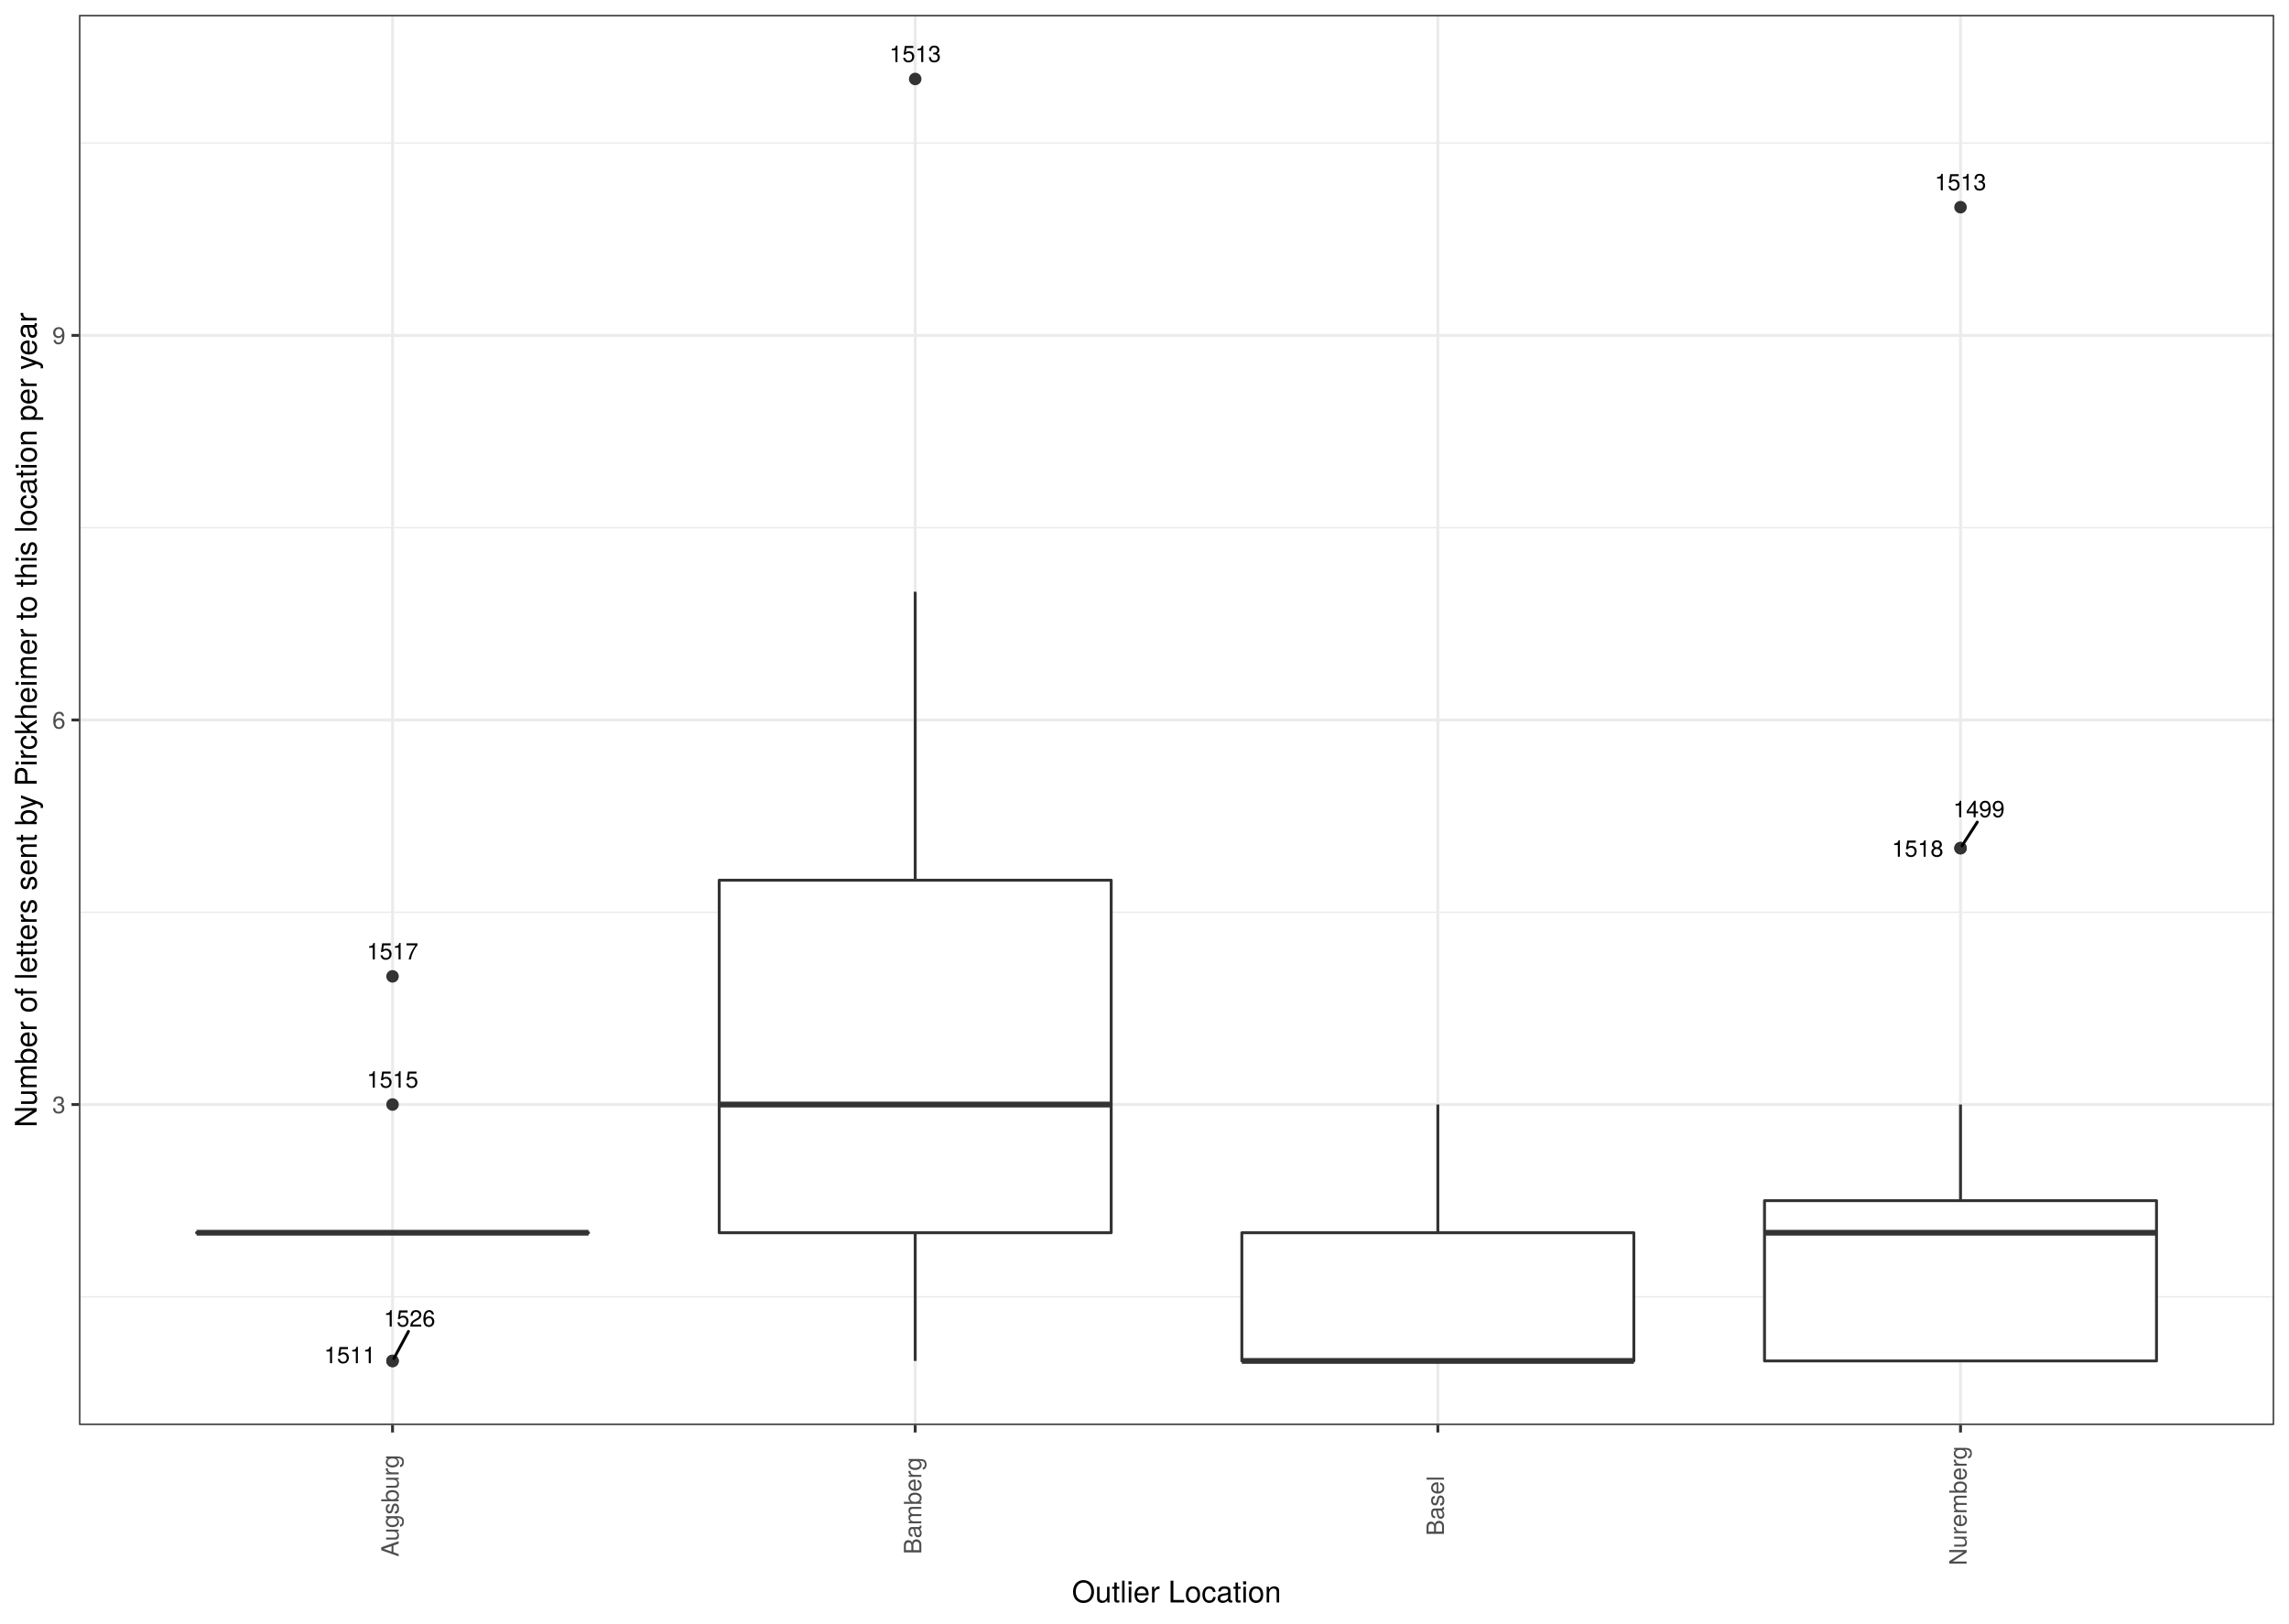
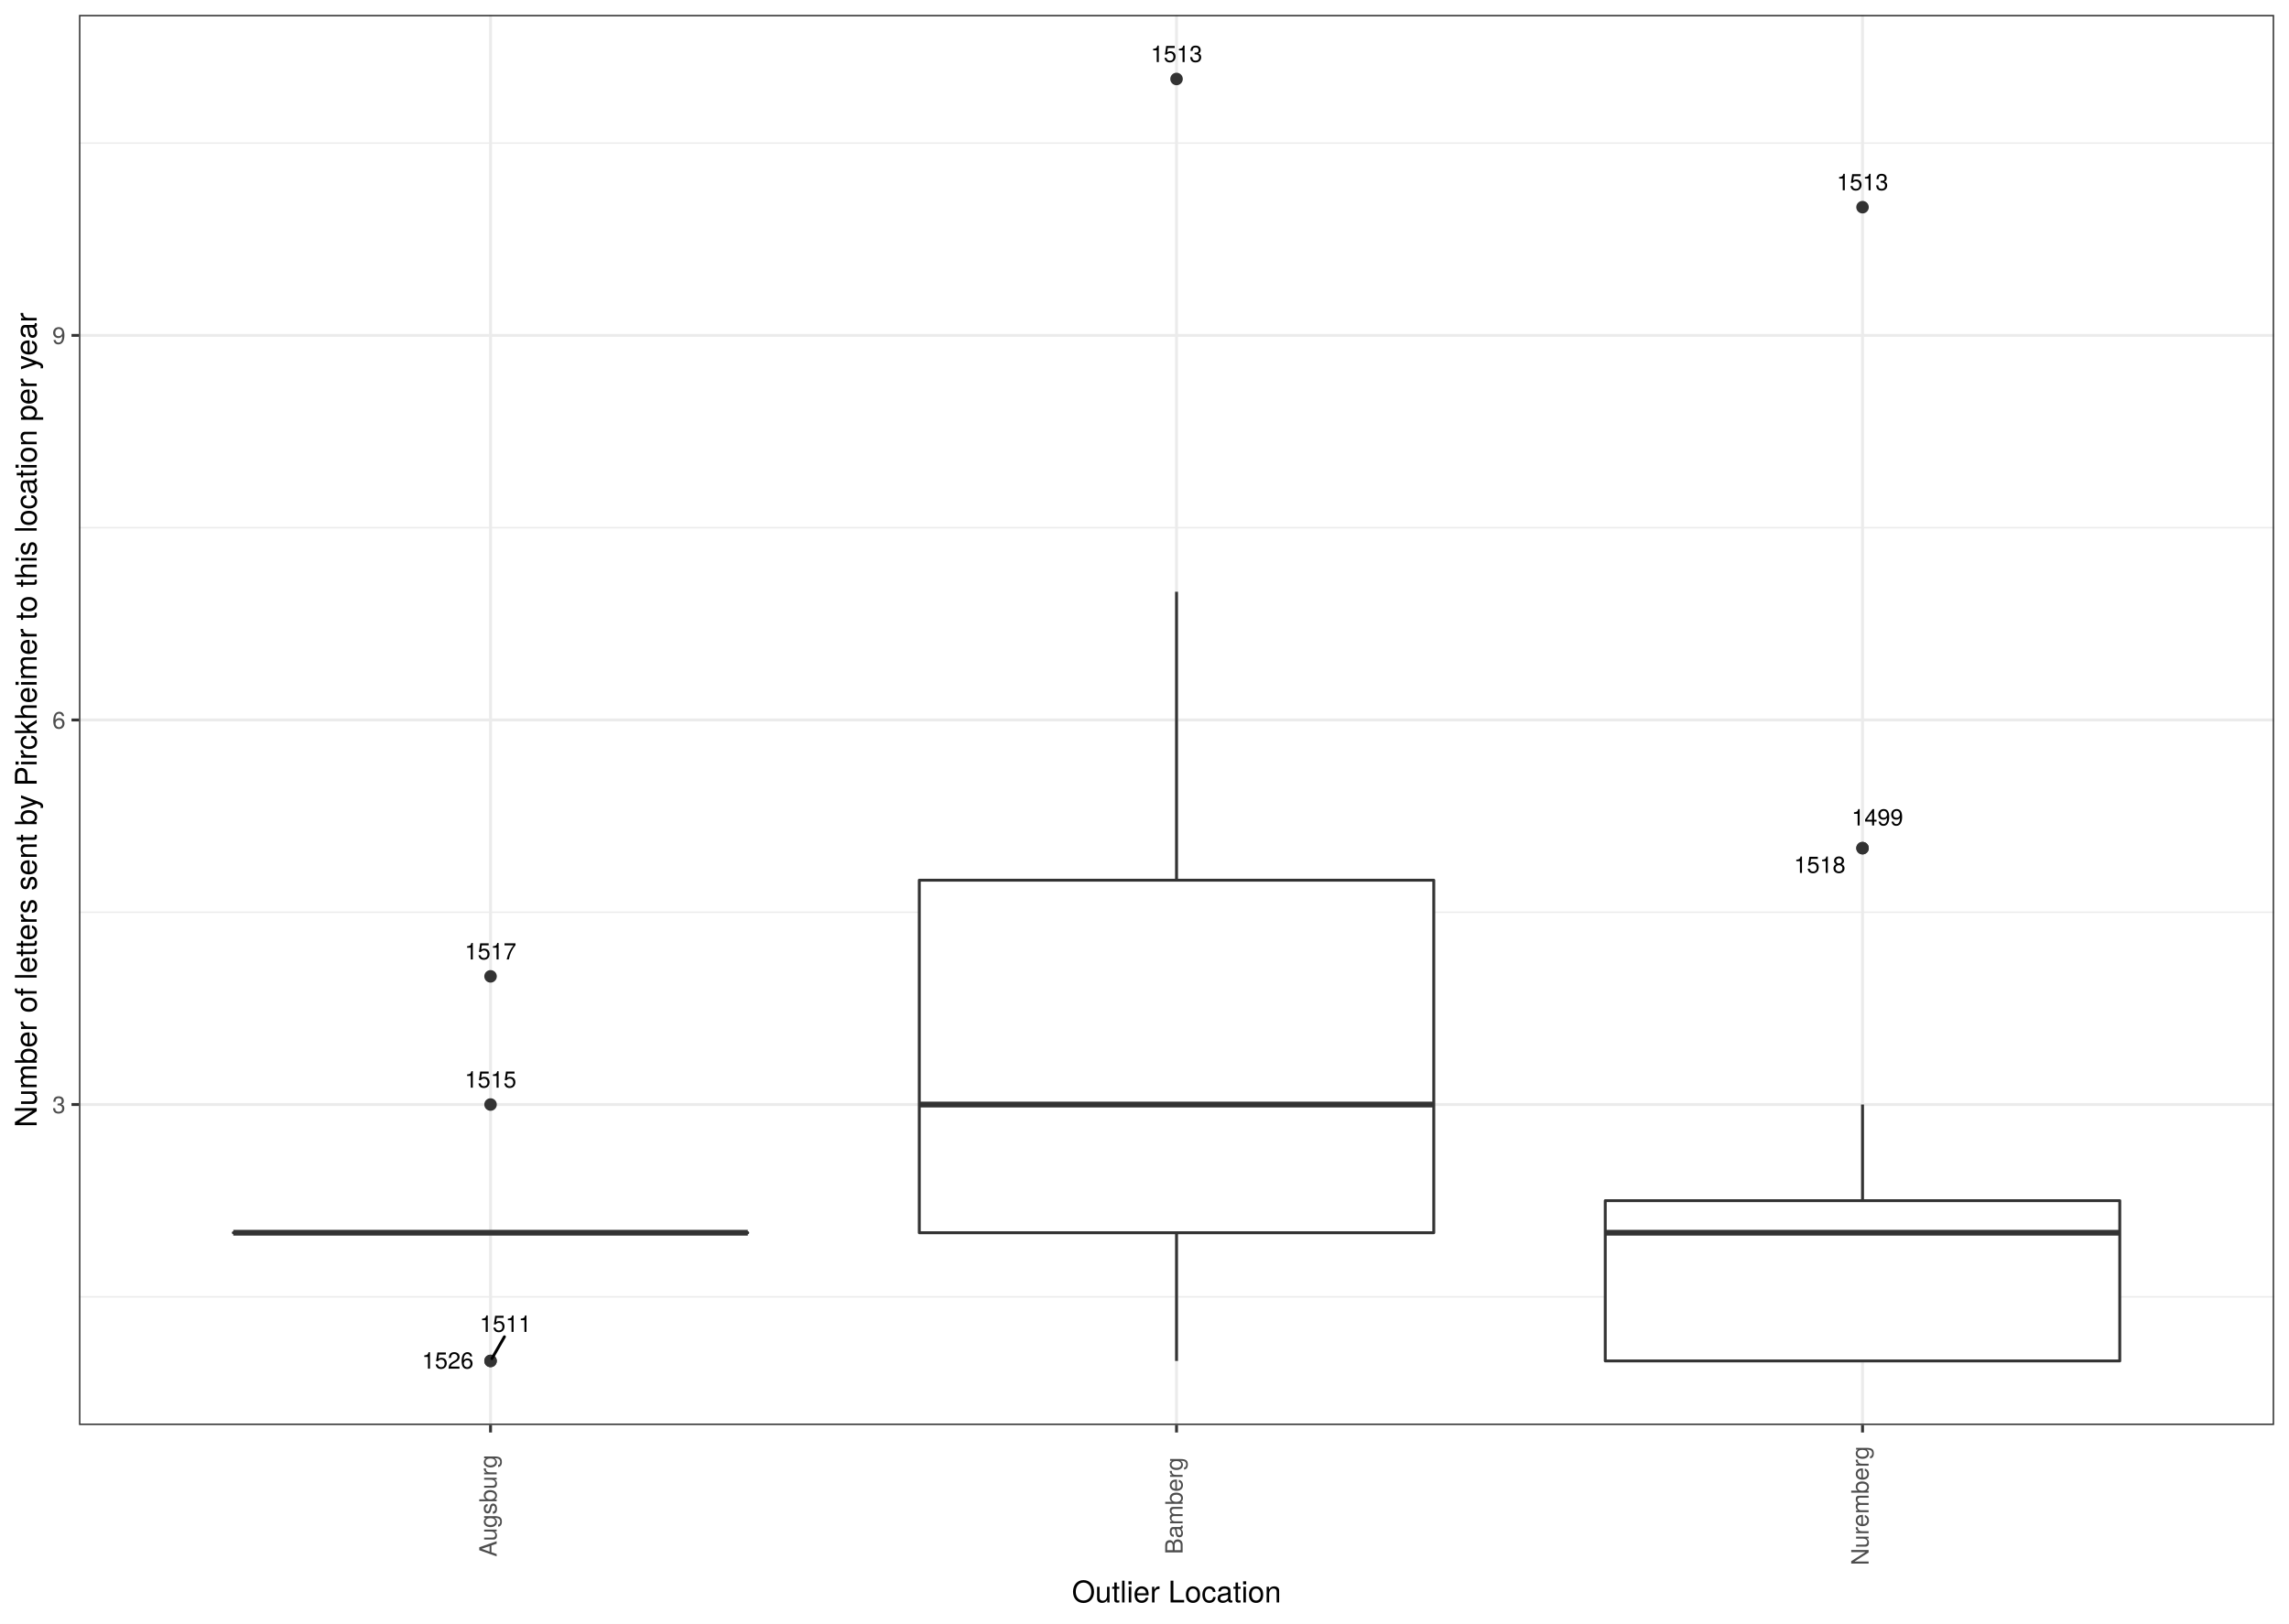
<svg xmlns="http://www.w3.org/2000/svg" class="svglite" width="842.40pt" height="597.60pt" viewBox="0 0 842.40 597.60">
  <defs>
    <style type="text/css">
    .svglite line, .svglite polyline, .svglite polygon, .svglite path, .svglite rect, .svglite circle {
      fill: none;
      stroke: #000000;
      stroke-linecap: round;
      stroke-linejoin: round;
      stroke-miterlimit: 10.00;
    }
    .svglite text {
      white-space: pre;
    }
  </style>
  </defs>
  <rect width="100%" height="100%" style="stroke: none; fill: #FFFFFF;" />
  <defs>
    <clipPath id="cpMC4wMHw4NDIuNDB8MC4wMHw1OTcuNjA=">
      <rect x="0.00" y="0.00" width="842.40" height="597.60" />
    </clipPath>
  </defs>
  <g clip-path="url(#cpMC4wMHw4NDIuNDB8MC4wMHw1OTcuNjA=)">
    <rect x="0.00" y="-0" width="842.40" height="597.60" style="stroke-width: 1.07; stroke: #FFFFFF; fill: #FFFFFF;" />
  </g>
  <defs>
    <clipPath id="cpMjkuMDZ8ODM2LjkyfDUuNDh8NTI0LjUz">
      <rect x="29.06" y="5.48" width="807.87" height="519.05" />
    </clipPath>
  </defs>
  <g clip-path="url(#cpMjkuMDZ8ODM2LjkyfDUuNDh8NTI0LjUz)">
    <rect x="29.06" y="5.48" width="807.87" height="519.05" style="stroke-width: 1.07; stroke: none; fill: #FFFFFF;" />
    <polyline points="29.06,477.34 836.92,477.34 " style="stroke-width: 0.53; stroke: #EBEBEB; stroke-linecap: butt;" />
    <polyline points="29.06,335.78 836.92,335.78 " style="stroke-width: 0.53; stroke: #EBEBEB; stroke-linecap: butt;" />
    <polyline points="29.06,194.23 836.92,194.23 " style="stroke-width: 0.53; stroke: #EBEBEB; stroke-linecap: butt;" />
    <polyline points="29.06,52.67 836.92,52.67 " style="stroke-width: 0.53; stroke: #EBEBEB; stroke-linecap: butt;" />
    <polyline points="29.06,406.56 836.92,406.56 " style="stroke-width: 1.07; stroke: #EBEBEB; stroke-linecap: butt;" />
    <polyline points="29.06,265.01 836.92,265.01 " style="stroke-width: 1.07; stroke: #EBEBEB; stroke-linecap: butt;" />
    <polyline points="29.06,123.45 836.92,123.45 " style="stroke-width: 1.07; stroke: #EBEBEB; stroke-linecap: butt;" />
-     <polyline points="144.46,524.53 144.46,5.48 " style="stroke-width: 1.07; stroke: #EBEBEB; stroke-linecap: butt;" />
-     <polyline points="336.81,524.53 336.81,5.48 " style="stroke-width: 1.07; stroke: #EBEBEB; stroke-linecap: butt;" />
-     <polyline points="529.16,524.53 529.16,5.48 " style="stroke-width: 1.07; stroke: #EBEBEB; stroke-linecap: butt;" />
-     <polyline points="721.51,524.53 721.51,5.48 " style="stroke-width: 1.07; stroke: #EBEBEB; stroke-linecap: butt;" />
-     <circle cx="144.46" cy="500.94" r="1.95" style="stroke-width: 0.71; stroke: #333333; fill: #333333;" />
-     <circle cx="144.46" cy="406.56" r="1.95" style="stroke-width: 0.71; stroke: #333333; fill: #333333;" />
-     <circle cx="144.46" cy="359.38" r="1.95" style="stroke-width: 0.71; stroke: #333333; fill: #333333;" />
-     <circle cx="144.46" cy="500.94" r="1.95" style="stroke-width: 0.71; stroke: #333333; fill: #333333;" />
-     <line x1="144.46" y1="453.75" x2="144.46" y2="453.75" style="stroke-width: 1.07; stroke: #333333; stroke-linecap: butt;" />
-     <line x1="144.46" y1="453.75" x2="144.46" y2="453.75" style="stroke-width: 1.07; stroke: #333333; stroke-linecap: butt;" />
-     <polygon points="72.33,453.75 72.33,453.75 216.60,453.75 216.60,453.75 72.33,453.75 " style="stroke-width: 1.07; stroke: #333333; fill: #FFFFFF;" />
-     <line x1="72.33" y1="453.75" x2="216.60" y2="453.75" style="stroke-width: 2.13; stroke: #333333; stroke-linecap: butt;" />
-     <circle cx="336.81" cy="29.07" r="1.95" style="stroke-width: 0.71; stroke: #333333; fill: #333333;" />
-     <line x1="336.81" y1="323.99" x2="336.81" y2="217.82" style="stroke-width: 1.07; stroke: #333333; stroke-linecap: butt;" />
-     <line x1="336.81" y1="453.75" x2="336.81" y2="500.94" style="stroke-width: 1.07; stroke: #333333; stroke-linecap: butt;" />
-     <polygon points="264.68,323.99 264.68,453.75 408.94,453.75 408.94,323.99 264.68,323.99 " style="stroke-width: 1.07; stroke: #333333; fill: #FFFFFF;" />
-     <line x1="264.68" y1="406.56" x2="408.94" y2="406.56" style="stroke-width: 2.13; stroke: #333333; stroke-linecap: butt;" />
-     <line x1="529.16" y1="453.75" x2="529.16" y2="406.56" style="stroke-width: 1.07; stroke: #333333; stroke-linecap: butt;" />
-     <line x1="529.16" y1="500.94" x2="529.16" y2="500.94" style="stroke-width: 1.07; stroke: #333333; stroke-linecap: butt;" />
-     <polygon points="457.03,453.75 457.03,500.94 601.29,500.94 601.29,453.75 457.03,453.75 " style="stroke-width: 1.07; stroke: #333333; fill: #FFFFFF;" />
-     <line x1="457.03" y1="500.94" x2="601.29" y2="500.94" style="stroke-width: 2.13; stroke: #333333; stroke-linecap: butt;" />
-     <circle cx="721.51" cy="312.19" r="1.95" style="stroke-width: 0.71; stroke: #333333; fill: #333333;" />
-     <circle cx="721.51" cy="76.26" r="1.95" style="stroke-width: 0.71; stroke: #333333; fill: #333333;" />
-     <circle cx="721.51" cy="312.19" r="1.95" style="stroke-width: 0.71; stroke: #333333; fill: #333333;" />
-     <line x1="721.51" y1="441.95" x2="721.51" y2="406.56" style="stroke-width: 1.07; stroke: #333333; stroke-linecap: butt;" />
-     <line x1="721.51" y1="500.94" x2="721.51" y2="500.94" style="stroke-width: 1.07; stroke: #333333; stroke-linecap: butt;" />
-     <polygon points="649.38,441.95 649.38,500.94 793.64,500.94 793.64,441.95 649.38,441.95 " style="stroke-width: 1.07; stroke: #333333; fill: #FFFFFF;" />
-     <line x1="649.38" y1="453.75" x2="793.64" y2="453.75" style="stroke-width: 2.13; stroke: #333333; stroke-linecap: butt;" />
-     <line x1="150.31" y1="490.09" x2="144.93" y2="500.08" style="stroke-width: 1.07;" />
-     <line x1="727.68" y1="302.61" x2="722.05" y2="311.35" style="stroke-width: 1.07;" />
-     <text x="128.74" y="501.77" text-anchor="middle" style="font-size: 8.54px; font-family: &quot;TeX Gyre Heros&quot;;" textLength="21.72px" lengthAdjust="spacingAndGlyphs">1511</text>
-     <text x="144.46" y="400.35" text-anchor="middle" style="font-size: 8.54px; font-family: &quot;TeX Gyre Heros&quot;;" textLength="21.72px" lengthAdjust="spacingAndGlyphs">1515</text>
-     <text x="144.46" y="353.16" text-anchor="middle" style="font-size: 8.54px; font-family: &quot;TeX Gyre Heros&quot;;" textLength="21.72px" lengthAdjust="spacingAndGlyphs">1517</text>
-     <text x="150.69" y="488.29" text-anchor="middle" style="font-size: 8.54px; font-family: &quot;TeX Gyre Heros&quot;;" textLength="21.72px" lengthAdjust="spacingAndGlyphs">1526</text>
-     <text x="336.81" y="22.85" text-anchor="middle" style="font-size: 8.54px; font-family: &quot;TeX Gyre Heros&quot;;" textLength="21.72px" lengthAdjust="spacingAndGlyphs">1513</text>
-     <text x="728.29" y="300.81" text-anchor="middle" style="font-size: 8.54px; font-family: &quot;TeX Gyre Heros&quot;;" textLength="21.72px" lengthAdjust="spacingAndGlyphs">1499</text>
-     <text x="721.51" y="70.04" text-anchor="middle" style="font-size: 8.54px; font-family: &quot;TeX Gyre Heros&quot;;" textLength="21.72px" lengthAdjust="spacingAndGlyphs">1513</text>
-     <text x="705.72" y="315.34" text-anchor="middle" style="font-size: 8.54px; font-family: &quot;TeX Gyre Heros&quot;;" textLength="21.72px" lengthAdjust="spacingAndGlyphs">1518</text>
+     <polyline points="180.53,524.53 180.53,5.48 " style="stroke-width: 1.07; stroke: #EBEBEB; stroke-linecap: butt;" />
+     <polyline points="432.99,524.53 432.99,5.48 " style="stroke-width: 1.07; stroke: #EBEBEB; stroke-linecap: butt;" />
+     <polyline points="685.45,524.53 685.45,5.48 " style="stroke-width: 1.07; stroke: #EBEBEB; stroke-linecap: butt;" />
+     <circle cx="180.53" cy="500.94" r="1.95" style="stroke-width: 0.71; stroke: #333333; fill: #333333;" />
+     <circle cx="180.53" cy="406.56" r="1.95" style="stroke-width: 0.71; stroke: #333333; fill: #333333;" />
+     <circle cx="180.53" cy="359.38" r="1.95" style="stroke-width: 0.71; stroke: #333333; fill: #333333;" />
+     <circle cx="180.53" cy="500.94" r="1.95" style="stroke-width: 0.71; stroke: #333333; fill: #333333;" />
+     <line x1="180.53" y1="453.75" x2="180.53" y2="453.75" style="stroke-width: 1.07; stroke: #333333; stroke-linecap: butt;" />
+     <line x1="180.53" y1="453.75" x2="180.53" y2="453.75" style="stroke-width: 1.07; stroke: #333333; stroke-linecap: butt;" />
+     <polygon points="85.86,453.75 85.86,453.75 275.20,453.75 275.20,453.75 85.86,453.75 " style="stroke-width: 1.07; stroke: #333333; fill: #FFFFFF;" />
+     <line x1="85.86" y1="453.75" x2="275.20" y2="453.75" style="stroke-width: 2.13; stroke: #333333; stroke-linecap: butt;" />
+     <circle cx="432.99" cy="29.07" r="1.95" style="stroke-width: 0.71; stroke: #333333; fill: #333333;" />
+     <line x1="432.99" y1="323.99" x2="432.99" y2="217.82" style="stroke-width: 1.07; stroke: #333333; stroke-linecap: butt;" />
+     <line x1="432.99" y1="453.75" x2="432.99" y2="500.94" style="stroke-width: 1.07; stroke: #333333; stroke-linecap: butt;" />
+     <polygon points="338.32,323.99 338.32,453.75 527.66,453.75 527.66,323.99 338.32,323.99 " style="stroke-width: 1.07; stroke: #333333; fill: #FFFFFF;" />
+     <line x1="338.32" y1="406.56" x2="527.66" y2="406.56" style="stroke-width: 2.13; stroke: #333333; stroke-linecap: butt;" />
+     <circle cx="685.45" cy="312.19" r="1.95" style="stroke-width: 0.71; stroke: #333333; fill: #333333;" />
+     <circle cx="685.45" cy="76.26" r="1.95" style="stroke-width: 0.71; stroke: #333333; fill: #333333;" />
+     <circle cx="685.45" cy="312.19" r="1.95" style="stroke-width: 0.71; stroke: #333333; fill: #333333;" />
+     <line x1="685.45" y1="441.95" x2="685.45" y2="406.56" style="stroke-width: 1.07; stroke: #333333; stroke-linecap: butt;" />
+     <line x1="685.45" y1="500.94" x2="685.45" y2="500.94" style="stroke-width: 1.07; stroke: #333333; stroke-linecap: butt;" />
+     <polygon points="590.77,441.95 590.77,500.94 780.12,500.94 780.12,441.95 590.77,441.95 " style="stroke-width: 1.07; stroke: #333333; fill: #FFFFFF;" />
+     <line x1="590.77" y1="453.75" x2="780.12" y2="453.75" style="stroke-width: 2.13; stroke: #333333; stroke-linecap: butt;" />
+     <line x1="185.64" y1="492.05" x2="181.02" y2="500.08" style="stroke-width: 1.07;" />
+     <text x="186.03" y="490.25" text-anchor="middle" style="font-size: 8.54px; font-family: &quot;TeX Gyre Heros&quot;;" textLength="21.72px" lengthAdjust="spacingAndGlyphs">1511</text>
+     <text x="180.53" y="400.35" text-anchor="middle" style="font-size: 8.54px; font-family: &quot;TeX Gyre Heros&quot;;" textLength="21.72px" lengthAdjust="spacingAndGlyphs">1515</text>
+     <text x="180.53" y="353.16" text-anchor="middle" style="font-size: 8.54px; font-family: &quot;TeX Gyre Heros&quot;;" textLength="21.72px" lengthAdjust="spacingAndGlyphs">1517</text>
+     <text x="164.77" y="503.77" text-anchor="middle" style="font-size: 8.54px; font-family: &quot;TeX Gyre Heros&quot;;" textLength="21.72px" lengthAdjust="spacingAndGlyphs">1526</text>
+     <text x="432.99" y="22.85" text-anchor="middle" style="font-size: 8.54px; font-family: &quot;TeX Gyre Heros&quot;;" textLength="21.72px" lengthAdjust="spacingAndGlyphs">1513</text>
+     <text x="690.92" y="303.86" text-anchor="middle" style="font-size: 8.54px; font-family: &quot;TeX Gyre Heros&quot;;" textLength="21.72px" lengthAdjust="spacingAndGlyphs">1499</text>
+     <text x="685.45" y="70.04" text-anchor="middle" style="font-size: 8.54px; font-family: &quot;TeX Gyre Heros&quot;;" textLength="21.72px" lengthAdjust="spacingAndGlyphs">1513</text>
+     <text x="669.69" y="321.31" text-anchor="middle" style="font-size: 8.54px; font-family: &quot;TeX Gyre Heros&quot;;" textLength="21.72px" lengthAdjust="spacingAndGlyphs">1518</text>
    <rect x="29.06" y="5.48" width="807.87" height="519.05" style="stroke-width: 1.07; stroke: #333333;" />
  </g>
  <g clip-path="url(#cpMC4wMHw4NDIuNDB8MC4wMHw1OTcuNjA=)">
    <text x="24.12" y="409.77" text-anchor="end" style="font-size: 8.80px;fill: #4D4D4D; font-family: &quot;TeX Gyre Heros&quot;;" textLength="5.59px" lengthAdjust="spacingAndGlyphs">3</text>
    <text x="24.12" y="268.21" text-anchor="end" style="font-size: 8.80px;fill: #4D4D4D; font-family: &quot;TeX Gyre Heros&quot;;" textLength="5.59px" lengthAdjust="spacingAndGlyphs">6</text>
    <text x="24.12" y="126.65" text-anchor="end" style="font-size: 8.80px;fill: #4D4D4D; font-family: &quot;TeX Gyre Heros&quot;;" textLength="5.59px" lengthAdjust="spacingAndGlyphs">9</text>
    <polyline points="26.32,406.56 29.06,406.56 " style="stroke-width: 1.07; stroke: #333333; stroke-linecap: butt;" />
    <polyline points="26.32,265.01 29.06,265.01 " style="stroke-width: 1.07; stroke: #333333; stroke-linecap: butt;" />
    <polyline points="26.32,123.45 29.06,123.45 " style="stroke-width: 1.07; stroke: #333333; stroke-linecap: butt;" />
-     <polyline points="144.46,527.27 144.46,524.53 " style="stroke-width: 1.07; stroke: #333333; stroke-linecap: butt;" />
-     <polyline points="336.81,527.27 336.81,524.53 " style="stroke-width: 1.07; stroke: #333333; stroke-linecap: butt;" />
-     <polyline points="529.16,527.27 529.16,524.53 " style="stroke-width: 1.07; stroke: #333333; stroke-linecap: butt;" />
-     <polyline points="721.51,527.27 721.51,524.53 " style="stroke-width: 1.07; stroke: #333333; stroke-linecap: butt;" />
-     <text transform="translate(146.71,554.27) rotate(-90)" text-anchor="middle" style="font-size: 8.80px;fill: #4D4D4D; font-family: &quot;TeX Gyre Heros&quot;;" textLength="41.98px" lengthAdjust="spacingAndGlyphs">Augsburg</text>
-     <text transform="translate(339.06,554.27) rotate(-90)" text-anchor="middle" style="font-size: 8.80px;fill: #4D4D4D; font-family: &quot;TeX Gyre Heros&quot;;" textLength="40.05px" lengthAdjust="spacingAndGlyphs">Bamberg</text>
-     <text transform="translate(531.41,554.27) rotate(-90)" text-anchor="middle" style="font-size: 8.80px;fill: #4D4D4D; font-family: &quot;TeX Gyre Heros&quot;;" textLength="23.88px" lengthAdjust="spacingAndGlyphs">Basel</text>
-     <text transform="translate(723.76,554.27) rotate(-90)" text-anchor="middle" style="font-size: 8.80px;fill: #4D4D4D; font-family: &quot;TeX Gyre Heros&quot;;" textLength="49.61px" lengthAdjust="spacingAndGlyphs">Nuremberg</text>
+     <polyline points="180.53,527.27 180.53,524.53 " style="stroke-width: 1.07; stroke: #333333; stroke-linecap: butt;" />
+     <polyline points="432.99,527.27 432.99,524.53 " style="stroke-width: 1.07; stroke: #333333; stroke-linecap: butt;" />
+     <polyline points="685.45,527.27 685.45,524.53 " style="stroke-width: 1.07; stroke: #333333; stroke-linecap: butt;" />
+     <text transform="translate(182.78,554.27) rotate(-90)" text-anchor="middle" style="font-size: 8.80px;fill: #4D4D4D; font-family: &quot;TeX Gyre Heros&quot;;" textLength="41.98px" lengthAdjust="spacingAndGlyphs">Augsburg</text>
+     <text transform="translate(435.23,554.27) rotate(-90)" text-anchor="middle" style="font-size: 8.80px;fill: #4D4D4D; font-family: &quot;TeX Gyre Heros&quot;;" textLength="40.05px" lengthAdjust="spacingAndGlyphs">Bamberg</text>
+     <text transform="translate(687.69,554.27) rotate(-90)" text-anchor="middle" style="font-size: 8.80px;fill: #4D4D4D; font-family: &quot;TeX Gyre Heros&quot;;" textLength="49.61px" lengthAdjust="spacingAndGlyphs">Nuremberg</text>
    <text x="432.99" y="589.83" text-anchor="middle" style="font-size: 11.00px; font-family: &quot;TeX Gyre Heros&quot;;" textLength="87.38px" lengthAdjust="spacingAndGlyphs">Outlier Location</text>
    <text transform="translate(13.50,265.01) rotate(-90)" text-anchor="middle" style="font-size: 11.00px; font-family: &quot;TeX Gyre Heros&quot;;" textLength="345.06px" lengthAdjust="spacingAndGlyphs">Number of letters sent by Pirckheimer to this location per year</text>
  </g>
</svg>
